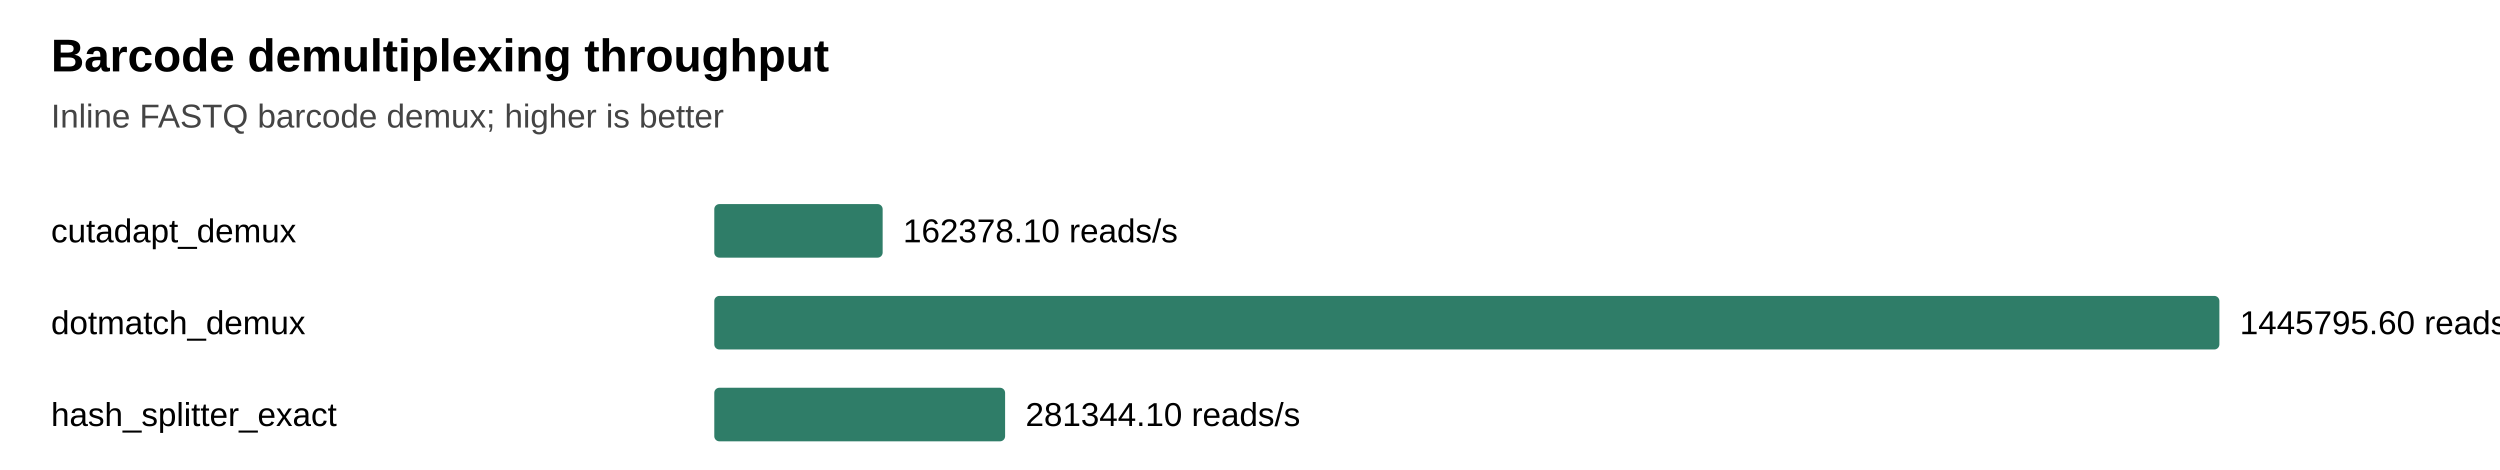
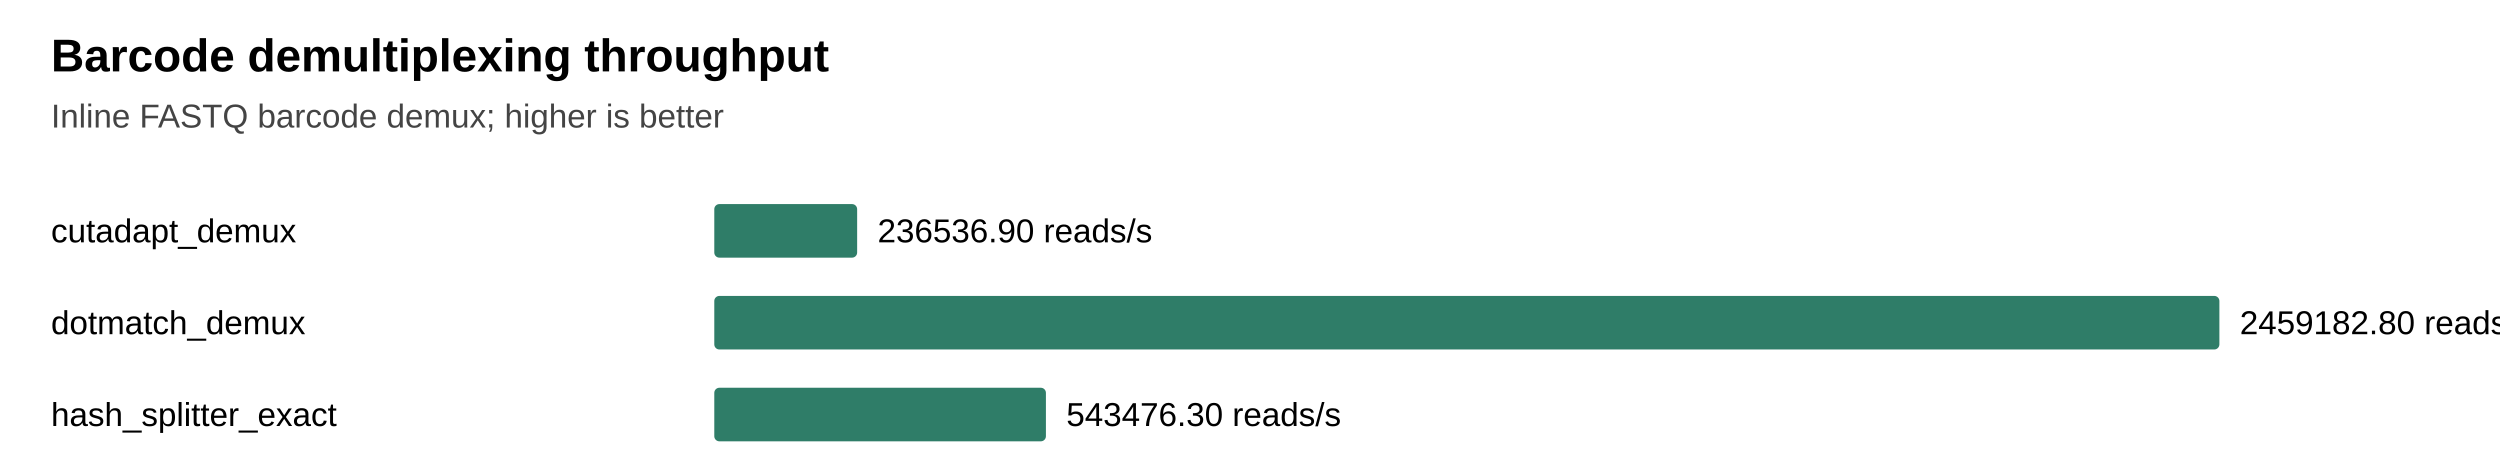
<svg xmlns="http://www.w3.org/2000/svg" width="980" height="184" viewBox="0 0 980 184">
  <style>text{font-family:Arial,sans-serif;font-size:13px}.title{font-size:18px;font-weight:700}.axis{fill:#444}.bar{fill:#2f7d68}</style>
  <text class="title" x="20" y="28">Barcode demultiplexing throughput</text>
  <text class="axis" x="20" y="50">Inline FASTQ barcode demux; higher is better</text>
  <text x="20" y="95">cutadapt_demux</text>
-   <rect class="bar" x="280" y="80" width="66" height="21" rx="2" />
-   <text x="354" y="95">162378.10 reads/s</text>
+   <rect class="bar" x="280" y="80" width="56" height="21" rx="2" />
+   <text x="344" y="95">236536.90 reads/s</text>
  <text x="20" y="131">dotmatch_demux</text>
  <rect class="bar" x="280" y="116" width="590" height="21" rx="2" />
-   <text x="878" y="131">1445795.60 reads/s</text>
+   <text x="878" y="131">2459182.80 reads/s</text>
  <text x="20" y="167">hash_splitter_exact</text>
-   <rect class="bar" x="280" y="152" width="114" height="21" rx="2" />
-   <text x="402" y="167">281344.10 reads/s</text>
+   <rect class="bar" x="280" y="152" width="130" height="21" rx="2" />
+   <text x="418" y="167">543476.30 reads/s</text>
</svg>
